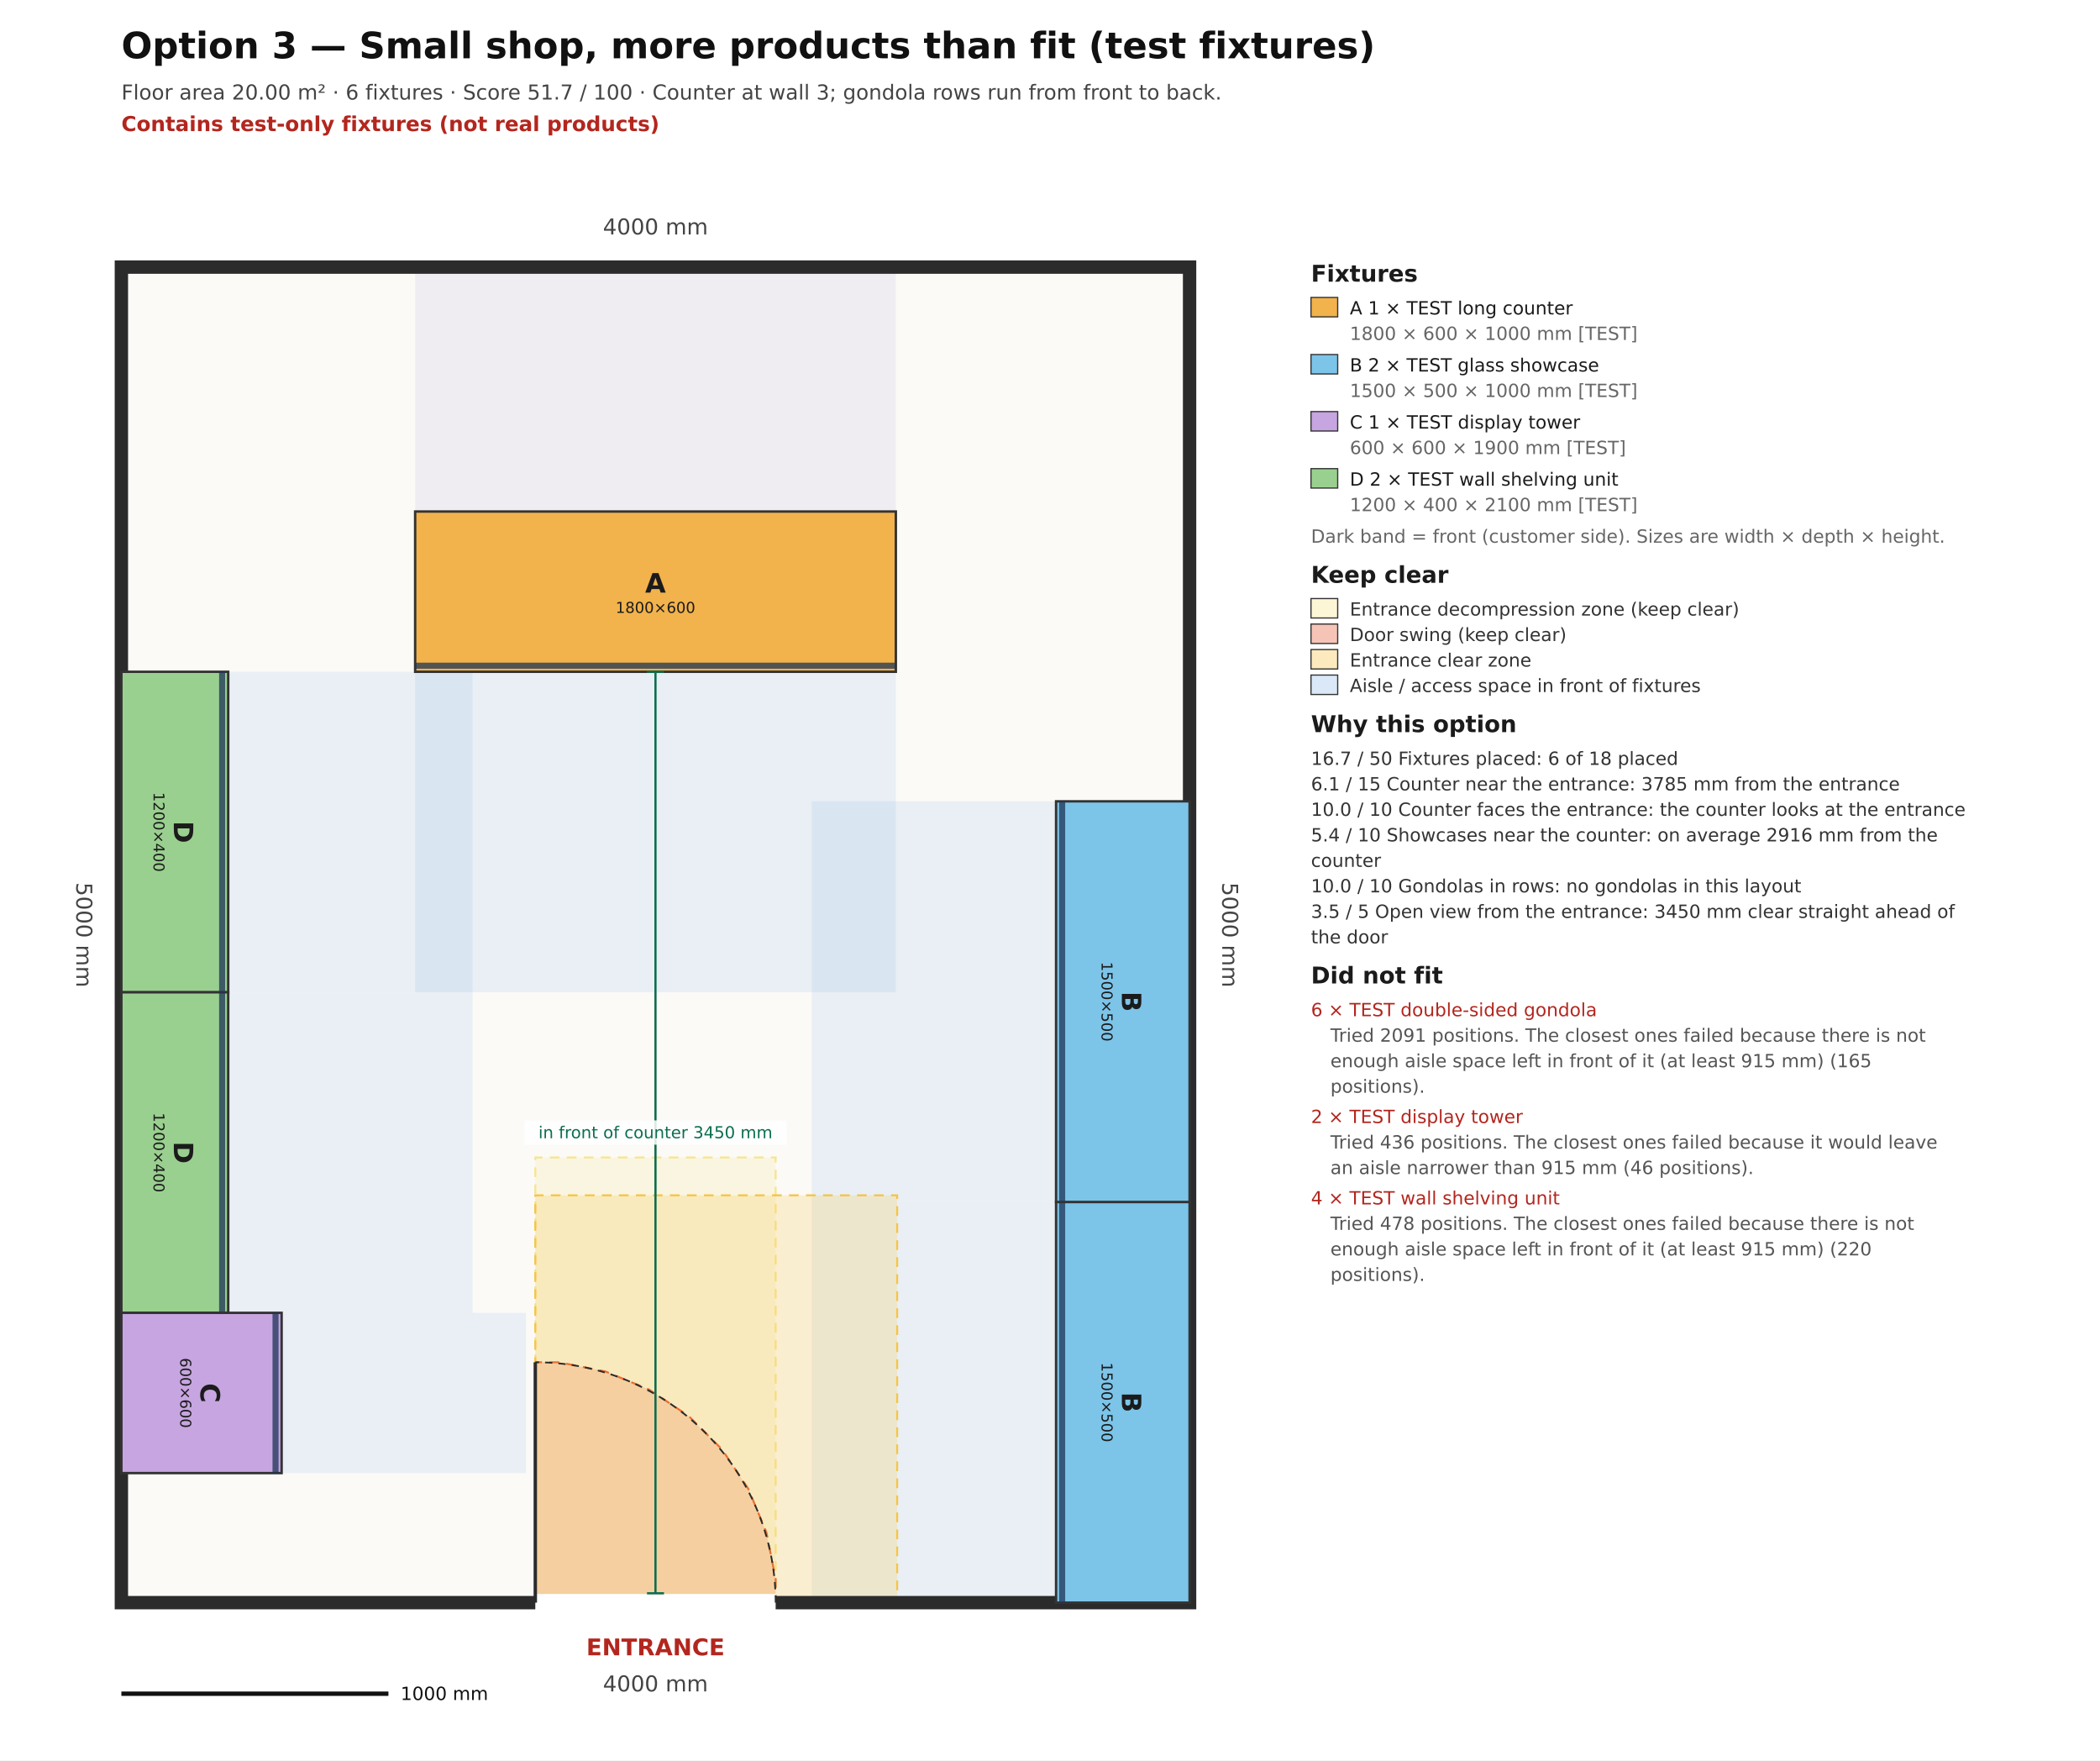
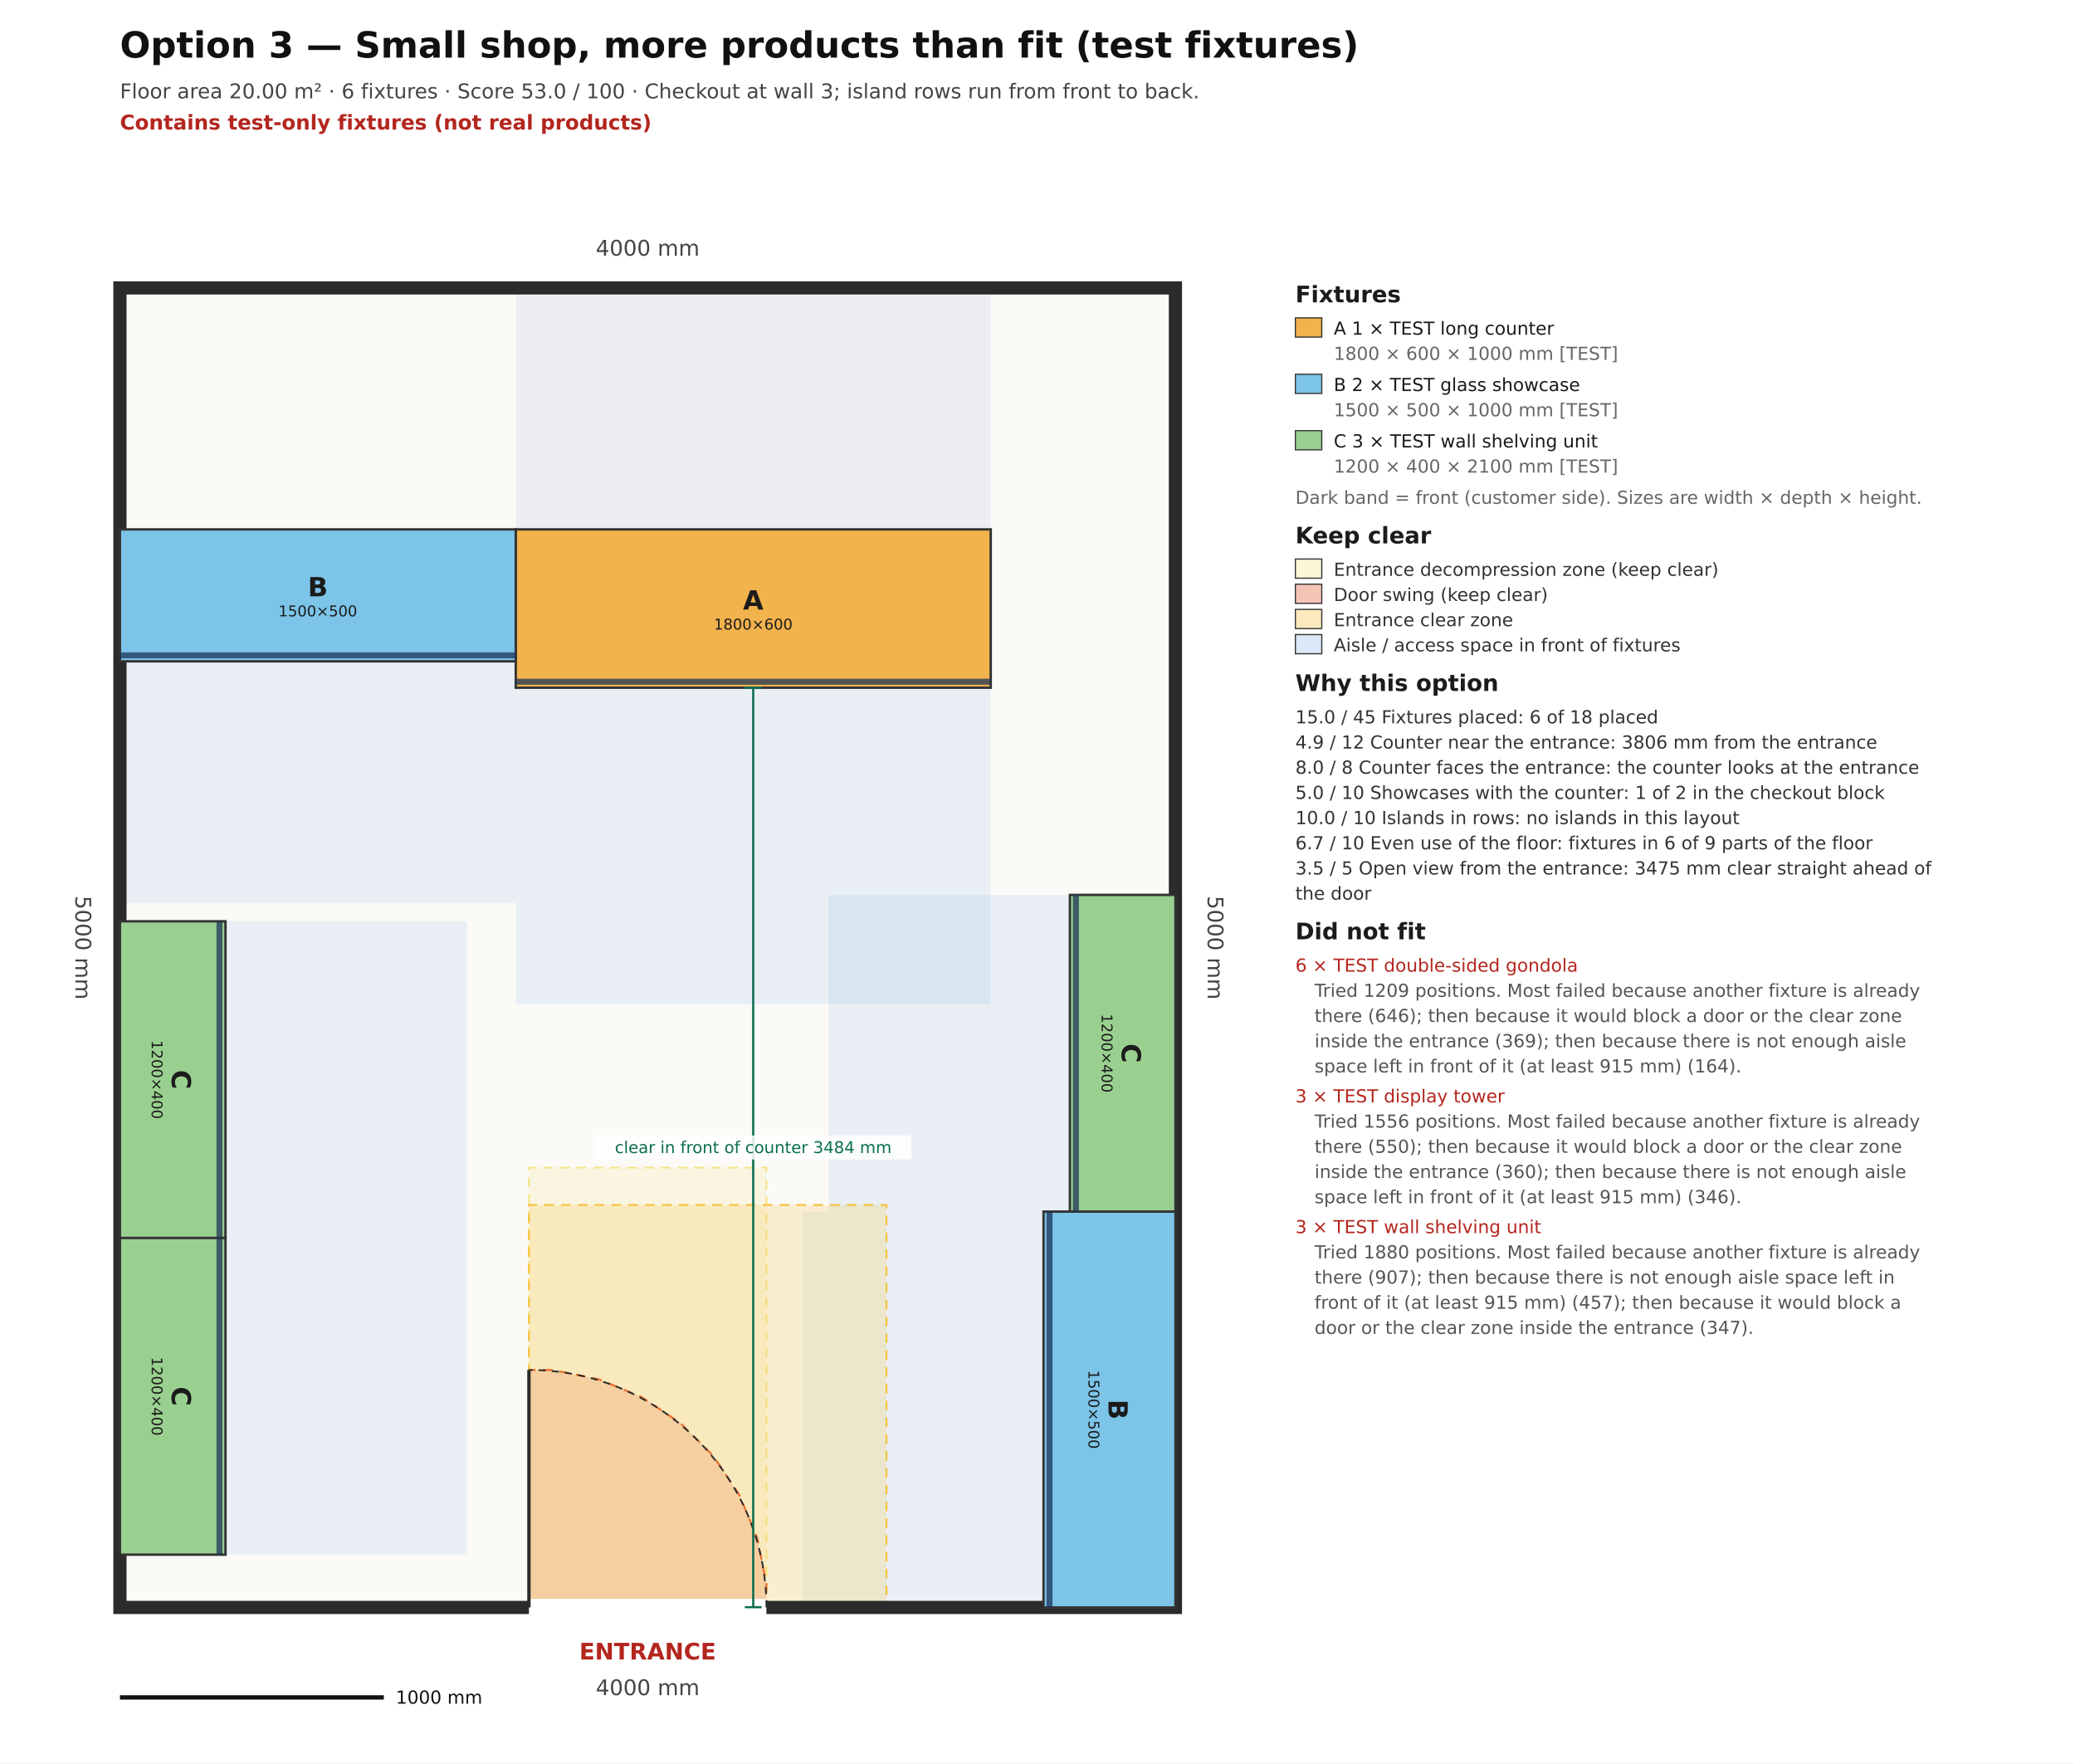
- <svg xmlns="http://www.w3.org/2000/svg" viewBox="0 0 7863.6 6590.9" width="7863.6mm" height="6590.9mm" font-family="DejaVu Sans, Arial, sans-serif">
-   <rect x="0" y="0" width="7863.6" height="6590.9" fill="#ffffff" />
+ <svg xmlns="http://www.w3.org/2000/svg" viewBox="0 0 7863.6 6681.8" width="7863.6mm" height="6681.8mm" font-family="DejaVu Sans, Arial, sans-serif">
+   <rect x="0" y="0" width="7863.6" height="6681.8" fill="#ffffff" />
  <text x="454.5" y="218.2" font-size="136.4" font-weight="bold" fill="#111111">Option 3 — Small shop, more products than fit (test fixtures)</text>
-   <text x="454.5" y="372.7" font-size="77.3" fill="#444444">Floor area 20.00 m²  ·  6 fixtures  ·  Score 51.7 / 100  ·  Counter at wall 3; gondola rows run from front to back.</text>
+   <text x="454.5" y="372.7" font-size="77.3" fill="#444444">Floor area 20.00 m²  ·  6 fixtures  ·  Score 53.0 / 100  ·  Checkout at wall 3; island rows run from front to back.</text>
  <text x="454.5" y="490.9" font-size="77.3" font-weight="bold" fill="#b3261e">Contains test-only fixtures (not real products)</text>
-   <polygon data-role="room-outline" data-plan-points="0.000,0.000 4000.000,0.000 4000.000,5000.000 0.000,5000.000" points="454.545,6000.000 4454.545,6000.000 4454.545,1000.000 454.545,1000.000" fill="#fbfaf7" stroke="none" />
-   <polygon data-access-zone="f01" points="3354.5,2515.0 1554.5,2515.0 1554.5,3715.0 3354.5,3715.0" fill="#4a90d9" fill-opacity="0.10" stroke="none" />
-   <polygon data-access-zone="f01" points="3354.5,1000.0 1554.5,1000.0 1554.5,1915.0 3354.5,1915.0" fill="#8e7cc3" fill-opacity="0.10" stroke="none" />
-   <polygon data-access-zone="f02" points="3954.5,6000.0 3954.5,4500.0 3039.5,4500.0 3039.5,6000.0" fill="#4a90d9" fill-opacity="0.10" stroke="none" />
-   <polygon data-access-zone="f03" points="3954.5,4500.0 3954.5,3000.0 3039.5,3000.0 3039.5,4500.0" fill="#4a90d9" fill-opacity="0.10" stroke="none" />
-   <polygon data-access-zone="f04" points="854.5,2515.0 854.5,3715.0 1769.5,3715.0 1769.5,2515.0" fill="#4a90d9" fill-opacity="0.10" stroke="none" />
-   <polygon data-access-zone="f05" points="854.5,3715.0 854.5,4915.0 1769.5,4915.0 1769.5,3715.0" fill="#4a90d9" fill-opacity="0.10" stroke="none" />
-   <polygon data-access-zone="f06" points="1054.5,4915.0 1054.5,5515.0 1969.5,5515.0 1969.5,4915.0" fill="#4a90d9" fill-opacity="0.10" stroke="none" />
-   <polygon data-zone-id="entrance:decompression" points="2004.5,6000.0 2904.5,6000.0 2904.5,4333.3 2004.5,4333.3" fill="#f6e58d" fill-opacity="0.22" stroke="#f6e58d" stroke-width="7.3" stroke-dasharray="36.4 27.3" />
-   <polygon data-zone-id="entrance:door-swing" points="2004.5,6000.0 2904.5,6000.0 2904.5,5911.4 2870.0,5737.5 2802.1,5573.7 2703.6,5426.3 2578.3,5300.9 2430.9,5202.4 2267.1,5134.6 2093.2,5100.0 2004.5,5100.0" fill="#e4572e" fill-opacity="0.22" stroke="#e4572e" stroke-width="7.3" stroke-dasharray="36.4 27.3" />
-   <polygon data-zone-id="entrance:entrance-clear" points="2004.5,6000.0 3359.5,6000.0 3359.5,4475.0 2004.5,4475.0" fill="#f6c445" fill-opacity="0.22" stroke="#f6c445" stroke-width="7.3" stroke-dasharray="36.4 27.3" />
-   <polygon points="454.5,6000.0 4454.5,6000.0 4454.5,1000.0 454.5,1000.0" fill="none" stroke="#2b2b2b" stroke-width="50.0" stroke-linejoin="miter" />
-   <line data-door-id="entrance" x1="2004.5" y1="6000.0" x2="2904.5" y2="6000.0" stroke="#ffffff" stroke-width="65.0" />
-   <line x1="2004.5" y1="6000.0" x2="2004.5" y2="5100.0" stroke="#2b2b2b" stroke-width="12.7" />
-   <path d="M 2904.5 6000.0 A 900.0 900.0 0 0 0 2004.5 5100.0" fill="none" stroke="#2b2b2b" stroke-width="6.4" stroke-dasharray="27.3 22.7" />
-   <text x="2454.5" y="6172.7" font-size="86.4" font-weight="bold" fill="#b3261e" text-anchor="middle" dominant-baseline="middle">ENTRANCE</text>
-   <text data-wall-index="0" data-length-um="4000000" x="2454.5" y="6309.1" font-size="81.8" fill="#444444" text-anchor="middle" dominant-baseline="middle" transform="rotate(0.0 2454.5 6309.1)">4000 mm</text>
-   <text data-wall-index="1" data-length-um="5000000" x="4600.0" y="3500.0" font-size="81.8" fill="#444444" text-anchor="middle" dominant-baseline="middle" transform="rotate(90.0 4600.0 3500.0)">5000 mm</text>
-   <text data-wall-index="2" data-length-um="4000000" x="2454.5" y="854.5" font-size="81.8" fill="#444444" text-anchor="middle" dominant-baseline="middle" transform="rotate(0.0 2454.5 854.5)">4000 mm</text>
-   <text data-wall-index="3" data-length-um="5000000" x="309.1" y="3500.0" font-size="81.8" fill="#444444" text-anchor="middle" dominant-baseline="middle" transform="rotate(90.0 309.1 3500.0)">5000 mm</text>
-   <polygon data-placement-id="f01" data-product-id="test-counter-long" data-width-um="1800000" data-depth-um="600000" data-plan-points="2900.000,4085.000 1100.000,4085.000 1100.000,3485.000 2900.000,3485.000" points="3354.545,1915.000 1554.545,1915.000 1554.545,2515.000 3354.545,2515.000" fill="#f2b24c" stroke="#333333" stroke-width="9.1" />
-   <line x1="3354.5" y1="2492.3" x2="1554.5" y2="2492.3" stroke="#1d3557" stroke-width="22.7" stroke-opacity="0.75" />
-   <text x="2454.5" y="2184.0" font-size="100.0" font-weight="bold" fill="#1b1b1b" text-anchor="middle" dominant-baseline="central" transform="rotate(0.0 2454.5 2215.0)">A</text>
-   <text x="2454.5" y="2275.0" font-size="56.4" fill="#1b1b1b" text-anchor="middle" dominant-baseline="central" transform="rotate(0.0 2454.5 2215.0)">1800×600</text>
-   <polygon data-placement-id="f02" data-product-id="test-showcase" data-width-um="1500000" data-depth-um="500000" data-plan-points="4000.000,0.000 4000.000,1500.000 3500.000,1500.000 3500.000,0.000" points="4454.545,6000.000 4454.545,4500.000 3954.545,4500.000 3954.545,6000.000" fill="#7cc4e8" stroke="#333333" stroke-width="9.1" />
-   <line x1="3977.3" y1="6000.0" x2="3977.3" y2="4500.0" stroke="#1d3557" stroke-width="22.7" stroke-opacity="0.75" />
-   <text x="4204.5" y="5219.0" font-size="100.0" font-weight="bold" fill="#1b1b1b" text-anchor="middle" dominant-baseline="central" transform="rotate(90.0 4204.5 5250.0)">B</text>
-   <text x="4204.5" y="5310.0" font-size="56.4" fill="#1b1b1b" text-anchor="middle" dominant-baseline="central" transform="rotate(90.0 4204.5 5250.0)">1500×500</text>
-   <polygon data-placement-id="f03" data-product-id="test-showcase" data-width-um="1500000" data-depth-um="500000" data-plan-points="4000.000,1500.000 4000.000,3000.000 3500.000,3000.000 3500.000,1500.000" points="4454.545,4500.000 4454.545,3000.000 3954.545,3000.000 3954.545,4500.000" fill="#7cc4e8" stroke="#333333" stroke-width="9.1" />
-   <line x1="3977.3" y1="4500.0" x2="3977.3" y2="3000.0" stroke="#1d3557" stroke-width="22.7" stroke-opacity="0.75" />
-   <text x="4204.5" y="3719.0" font-size="100.0" font-weight="bold" fill="#1b1b1b" text-anchor="middle" dominant-baseline="central" transform="rotate(90.0 4204.5 3750.0)">B</text>
-   <text x="4204.5" y="3810.0" font-size="56.4" fill="#1b1b1b" text-anchor="middle" dominant-baseline="central" transform="rotate(90.0 4204.5 3750.0)">1500×500</text>
-   <polygon data-placement-id="f04" data-product-id="test-wall-shelf" data-width-um="1200000" data-depth-um="400000" data-plan-points="0.000,3485.000 0.000,2285.000 400.000,2285.000 400.000,3485.000" points="454.545,2515.000 454.545,3715.000 854.545,3715.000 854.545,2515.000" fill="#9ad08f" stroke="#333333" stroke-width="9.1" />
-   <line x1="831.8" y1="2515.0" x2="831.8" y2="3715.0" stroke="#1d3557" stroke-width="22.7" stroke-opacity="0.75" />
-   <text x="654.5" y="3084.0" font-size="100.0" font-weight="bold" fill="#1b1b1b" text-anchor="middle" dominant-baseline="central" transform="rotate(90.0 654.5 3115.0)">D</text>
-   <text x="654.5" y="3175.0" font-size="56.4" fill="#1b1b1b" text-anchor="middle" dominant-baseline="central" transform="rotate(90.0 654.5 3115.0)">1200×400</text>
-   <polygon data-placement-id="f05" data-product-id="test-wall-shelf" data-width-um="1200000" data-depth-um="400000" data-plan-points="0.000,2285.000 0.000,1085.000 400.000,1085.000 400.000,2285.000" points="454.545,3715.000 454.545,4915.000 854.545,4915.000 854.545,3715.000" fill="#9ad08f" stroke="#333333" stroke-width="9.1" />
-   <line x1="831.8" y1="3715.0" x2="831.8" y2="4915.0" stroke="#1d3557" stroke-width="22.7" stroke-opacity="0.75" />
-   <text x="654.5" y="4284.0" font-size="100.0" font-weight="bold" fill="#1b1b1b" text-anchor="middle" dominant-baseline="central" transform="rotate(90.0 654.5 4315.0)">D</text>
-   <text x="654.5" y="4375.0" font-size="56.4" fill="#1b1b1b" text-anchor="middle" dominant-baseline="central" transform="rotate(90.0 654.5 4315.0)">1200×400</text>
-   <polygon data-placement-id="f06" data-product-id="test-tower" data-width-um="600000" data-depth-um="600000" data-plan-points="0.000,1085.000 0.000,485.000 600.000,485.000 600.000,1085.000" points="454.545,4915.000 454.545,5515.000 1054.545,5515.000 1054.545,4915.000" fill="#c6a5e0" stroke="#333333" stroke-width="9.1" />
-   <line x1="1031.8" y1="4915.0" x2="1031.8" y2="5515.0" stroke="#1d3557" stroke-width="22.7" stroke-opacity="0.75" />
-   <text x="754.5" y="5184.0" font-size="100.0" font-weight="bold" fill="#1b1b1b" text-anchor="middle" dominant-baseline="central" transform="rotate(90.0 754.5 5215.0)">C</text>
-   <text x="754.5" y="5275.0" font-size="56.4" fill="#1b1b1b" text-anchor="middle" dominant-baseline="central" transform="rotate(90.0 754.5 5215.0)">600×600</text>
-   <line data-aisle="main" data-width-um="3450000" x1="2454.5" y1="2515.0" x2="2454.5" y2="5965.0" stroke="#0b6e4f" stroke-width="8.2" />
-   <line x1="2486.4" y1="2515.0" x2="2422.7" y2="2515.0" stroke="#0b6e4f" stroke-width="8.2" />
-   <line x1="2486.4" y1="5965.0" x2="2422.7" y2="5965.0" stroke="#0b6e4f" stroke-width="8.2" />
-   <rect x="1963.6" y="4194.5" width="981.8" height="90.9" fill="#ffffff" fill-opacity="0.85" />
-   <text x="2454.5" y="4240.0" font-size="61.8" fill="#0b6e4f" text-anchor="middle" dominant-baseline="central">in front of counter 3450 mm</text>
-   <line x1="454.5" y1="6340.9" x2="1454.5" y2="6340.9" stroke="#111111" stroke-width="16.4" />
-   <text x="1500.0" y="6340.9" font-size="68.2" fill="#111111" dominant-baseline="central">1000 mm</text>
-   <text x="4909.1" y="1054.5" font-size="86.4" font-weight="bold" fill="#1b1b1b">Fixtures</text>
-   <rect x="4909.1" y="1113.6" width="100.0" height="72.7" fill="#f2b24c" fill-opacity="1" stroke="#333333" stroke-width="4.5" />
-   <text x="5054.5" y="1177.3" font-size="68.2" fill="#1b1b1b">A 1 × TEST long counter</text>
-   <text x="5054.5" y="1272.7" font-size="68.2" fill="#666666">1800 × 600 × 1000 mm [TEST]</text>
-   <rect x="4909.1" y="1327.3" width="100.0" height="72.7" fill="#7cc4e8" fill-opacity="1" stroke="#333333" stroke-width="4.5" />
-   <text x="5054.5" y="1390.9" font-size="68.2" fill="#1b1b1b">B 2 × TEST glass showcase</text>
-   <text x="5054.5" y="1486.4" font-size="68.2" fill="#666666">1500 × 500 × 1000 mm [TEST]</text>
-   <rect x="4909.1" y="1540.9" width="100.0" height="72.7" fill="#c6a5e0" fill-opacity="1" stroke="#333333" stroke-width="4.5" />
-   <text x="5054.5" y="1604.5" font-size="68.2" fill="#1b1b1b">C 1 × TEST display tower</text>
-   <text x="5054.5" y="1700.0" font-size="68.2" fill="#666666">600 × 600 × 1900 mm [TEST]</text>
-   <rect x="4909.1" y="1754.5" width="100.0" height="72.7" fill="#9ad08f" fill-opacity="1" stroke="#333333" stroke-width="4.5" />
-   <text x="5054.5" y="1818.2" font-size="68.2" fill="#1b1b1b">D 2 × TEST wall shelving unit</text>
-   <text x="5054.5" y="1913.6" font-size="68.2" fill="#666666">1200 × 400 × 2100 mm [TEST]</text>
-   <text x="4909.1" y="2031.8" font-size="68.2" fill="#666666">Dark band = front (customer side). Sizes are width × depth × height.</text>
-   <text x="4909.1" y="2181.8" font-size="86.4" font-weight="bold" fill="#1b1b1b">Keep clear</text>
-   <rect x="4909.1" y="2240.9" width="100.0" height="72.7" fill="#f6e58d" fill-opacity="0.35" stroke="#333333" stroke-width="4.5" />
-   <text x="5054.5" y="2304.5" font-size="68.2" fill="#333333">Entrance decompression zone (keep clear)</text>
-   <rect x="4909.1" y="2336.4" width="100.0" height="72.7" fill="#e4572e" fill-opacity="0.35" stroke="#333333" stroke-width="4.5" />
-   <text x="5054.5" y="2400.0" font-size="68.2" fill="#333333">Door swing (keep clear)</text>
-   <rect x="4909.1" y="2431.8" width="100.0" height="72.7" fill="#f6c445" fill-opacity="0.35" stroke="#333333" stroke-width="4.5" />
-   <text x="5054.5" y="2495.5" font-size="68.2" fill="#333333">Entrance clear zone</text>
-   <rect x="4909.1" y="2527.3" width="100.0" height="72.7" fill="#4a90d9" fill-opacity="0.2" stroke="#333333" stroke-width="4.5" />
-   <text x="5054.5" y="2590.9" font-size="68.2" fill="#333333">Aisle / access space in front of fixtures</text>
-   <text x="4909.1" y="2740.9" font-size="86.4" font-weight="bold" fill="#1b1b1b">Why this option</text>
-   <text x="4909.1" y="2863.6" font-size="68.2" fill="#333333">16.7 / 50 Fixtures placed: 6 of 18 placed</text>
-   <text x="4909.1" y="2959.1" font-size="68.2" fill="#333333">6.1 / 15 Counter near the entrance: 3785 mm from the entrance</text>
-   <text x="4909.1" y="3054.5" font-size="68.2" fill="#333333">10.0 / 10 Counter faces the entrance: the counter looks at the entrance</text>
-   <text x="4909.1" y="3150.0" font-size="68.2" fill="#333333">5.4 / 10 Showcases near the counter: on average 2916 mm from the</text>
-   <text x="4909.1" y="3245.5" font-size="68.2" fill="#333333">counter</text>
-   <text x="4909.1" y="3340.9" font-size="68.2" fill="#333333">10.0 / 10 Gondolas in rows: no gondolas in this layout</text>
-   <text x="4909.1" y="3436.4" font-size="68.2" fill="#333333">3.5 / 5 Open view from the entrance: 3450 mm clear straight ahead of</text>
-   <text x="4909.1" y="3531.8" font-size="68.2" fill="#333333">the door</text>
-   <text x="4909.1" y="3681.8" font-size="86.4" font-weight="bold" fill="#1b1b1b">Did not fit</text>
-   <text x="4909.1" y="3804.5" font-size="68.2" fill="#b3261e">6 × TEST double-sided gondola</text>
-   <text x="4981.8" y="3900.0" font-size="68.2" fill="#555555">Tried 2091 positions. The closest ones failed because there is not</text>
-   <text x="4981.8" y="3995.5" font-size="68.2" fill="#555555">enough aisle space left in front of it (at least 915 mm) (165</text>
-   <text x="4981.8" y="4090.9" font-size="68.2" fill="#555555">positions).</text>
-   <text x="4909.1" y="4204.5" font-size="68.2" fill="#b3261e">2 × TEST display tower</text>
-   <text x="4981.8" y="4300.0" font-size="68.2" fill="#555555">Tried 436 positions. The closest ones failed because it would leave</text>
-   <text x="4981.8" y="4395.5" font-size="68.2" fill="#555555">an aisle narrower than 915 mm (46 positions).</text>
-   <text x="4909.1" y="4509.1" font-size="68.2" fill="#b3261e">4 × TEST wall shelving unit</text>
-   <text x="4981.8" y="4604.5" font-size="68.2" fill="#555555">Tried 478 positions. The closest ones failed because there is not</text>
-   <text x="4981.8" y="4700.0" font-size="68.2" fill="#555555">enough aisle space left in front of it (at least 915 mm) (220</text>
-   <text x="4981.8" y="4795.5" font-size="68.2" fill="#555555">positions).</text>
+   <polygon data-role="room-outline" data-plan-points="0.000,0.000 4000.000,0.000 4000.000,5000.000 0.000,5000.000" points="454.545,6090.909 4454.545,6090.909 4454.545,1090.909 454.545,1090.909" fill="#fbfaf7" stroke="none" />
+   <polygon data-access-zone="f01" points="3754.5,2605.9 1954.5,2605.9 1954.5,3805.9 3754.5,3805.9" fill="#4a90d9" fill-opacity="0.10" stroke="none" />
+   <polygon data-access-zone="f01" points="3754.5,1090.9 1954.5,1090.9 1954.5,2005.9 3754.5,2005.9" fill="#8e7cc3" fill-opacity="0.10" stroke="none" />
+   <polygon data-access-zone="f02" points="1954.5,2505.9 454.5,2505.9 454.5,3420.9 1954.5,3420.9" fill="#4a90d9" fill-opacity="0.10" stroke="none" />
+   <polygon data-access-zone="f03" points="3954.5,6090.9 3954.5,4590.9 3039.5,4590.9 3039.5,6090.9" fill="#4a90d9" fill-opacity="0.10" stroke="none" />
+   <polygon data-access-zone="f04" points="4054.5,4590.9 4054.5,3390.9 3139.5,3390.9 3139.5,4590.9" fill="#4a90d9" fill-opacity="0.10" stroke="none" />
+   <polygon data-access-zone="f05" points="854.5,3490.9 854.5,4690.9 1769.5,4690.9 1769.5,3490.9" fill="#4a90d9" fill-opacity="0.10" stroke="none" />
+   <polygon data-access-zone="f06" points="854.5,4690.9 854.5,5890.9 1769.5,5890.9 1769.5,4690.9" fill="#4a90d9" fill-opacity="0.10" stroke="none" />
+   <polygon data-zone-id="entrance:decompression" points="2004.5,6090.9 2904.5,6090.9 2904.5,4424.2 2004.5,4424.2" fill="#f6e58d" fill-opacity="0.22" stroke="#f6e58d" stroke-width="7.3" stroke-dasharray="36.4 27.3" />
+   <polygon data-zone-id="entrance:door-swing" points="2004.5,6090.9 2904.5,6090.9 2904.5,6002.3 2870.0,5828.4 2802.1,5664.6 2703.6,5517.2 2578.3,5391.8 2430.9,5293.3 2267.1,5225.5 2093.2,5190.9 2004.5,5190.9" fill="#e4572e" fill-opacity="0.22" stroke="#e4572e" stroke-width="7.3" stroke-dasharray="36.4 27.3" />
+   <polygon data-zone-id="entrance:entrance-clear" points="2004.5,6090.9 3359.5,6090.9 3359.5,4565.9 2004.5,4565.9" fill="#f6c445" fill-opacity="0.22" stroke="#f6c445" stroke-width="7.3" stroke-dasharray="36.4 27.3" />
+   <polygon points="454.5,6090.9 4454.5,6090.9 4454.5,1090.9 454.5,1090.9" fill="none" stroke="#2b2b2b" stroke-width="50.0" stroke-linejoin="miter" />
+   <line data-door-id="entrance" x1="2004.5" y1="6090.9" x2="2904.5" y2="6090.9" stroke="#ffffff" stroke-width="65.0" />
+   <line x1="2004.5" y1="6090.9" x2="2004.5" y2="5190.9" stroke="#2b2b2b" stroke-width="12.7" />
+   <path d="M 2904.5 6090.9 A 900.0 900.0 0 0 0 2004.5 5190.9" fill="none" stroke="#2b2b2b" stroke-width="6.4" stroke-dasharray="27.3 22.7" />
+   <text x="2454.5" y="6263.6" font-size="86.4" font-weight="bold" fill="#b3261e" text-anchor="middle" dominant-baseline="middle">ENTRANCE</text>
+   <text data-wall-index="0" data-length-um="4000000" x="2454.5" y="6400.0" font-size="81.8" fill="#444444" text-anchor="middle" dominant-baseline="middle" transform="rotate(0.0 2454.5 6400.0)">4000 mm</text>
+   <text data-wall-index="1" data-length-um="5000000" x="4600.0" y="3590.9" font-size="81.8" fill="#444444" text-anchor="middle" dominant-baseline="middle" transform="rotate(90.0 4600.0 3590.9)">5000 mm</text>
+   <text data-wall-index="2" data-length-um="4000000" x="2454.5" y="945.5" font-size="81.8" fill="#444444" text-anchor="middle" dominant-baseline="middle" transform="rotate(0.0 2454.5 945.5)">4000 mm</text>
+   <text data-wall-index="3" data-length-um="5000000" x="309.1" y="3590.9" font-size="81.8" fill="#444444" text-anchor="middle" dominant-baseline="middle" transform="rotate(90.0 309.1 3590.9)">5000 mm</text>
+   <polygon data-placement-id="f01" data-product-id="test-counter-long" data-width-um="1800000" data-depth-um="600000" data-plan-points="3300.000,4085.000 1500.000,4085.000 1500.000,3485.000 3300.000,3485.000" points="3754.545,2005.909 1954.545,2005.909 1954.545,2605.909 3754.545,2605.909" fill="#f2b24c" stroke="#333333" stroke-width="9.1" />
+   <line x1="3754.5" y1="2583.2" x2="1954.5" y2="2583.2" stroke="#1d3557" stroke-width="22.7" stroke-opacity="0.75" />
+   <text data-label-for="f01" x="2854.5" y="2274.9" font-size="100.0" font-weight="bold" fill="#1b1b1b" text-anchor="middle" dominant-baseline="central" transform="rotate(0.0 2854.5 2305.9)">A</text>
+   <text x="2854.5" y="2365.9" font-size="56.4" fill="#1b1b1b" text-anchor="middle" dominant-baseline="central" transform="rotate(0.0 2854.5 2305.9)">1800×600</text>
+   <polygon data-placement-id="f02" data-product-id="test-showcase" data-width-um="1500000" data-depth-um="500000" data-plan-points="1500.000,4085.000 0.000,4085.000 0.000,3585.000 1500.000,3585.000" points="1954.545,2005.909 454.545,2005.909 454.545,2505.909 1954.545,2505.909" fill="#7cc4e8" stroke="#333333" stroke-width="9.1" />
+   <line x1="1954.5" y1="2483.2" x2="454.5" y2="2483.2" stroke="#1d3557" stroke-width="22.7" stroke-opacity="0.75" />
+   <text data-label-for="f02" x="1204.5" y="2224.9" font-size="100.0" font-weight="bold" fill="#1b1b1b" text-anchor="middle" dominant-baseline="central" transform="rotate(0.0 1204.5 2255.9)">B</text>
+   <text x="1204.5" y="2315.9" font-size="56.4" fill="#1b1b1b" text-anchor="middle" dominant-baseline="central" transform="rotate(0.0 1204.5 2255.9)">1500×500</text>
+   <polygon data-placement-id="f03" data-product-id="test-showcase" data-width-um="1500000" data-depth-um="500000" data-plan-points="4000.000,0.000 4000.000,1500.000 3500.000,1500.000 3500.000,0.000" points="4454.545,6090.909 4454.545,4590.909 3954.545,4590.909 3954.545,6090.909" fill="#7cc4e8" stroke="#333333" stroke-width="9.1" />
+   <line x1="3977.3" y1="6090.9" x2="3977.3" y2="4590.9" stroke="#1d3557" stroke-width="22.7" stroke-opacity="0.75" />
+   <text data-label-for="f03" x="4204.5" y="5309.9" font-size="100.0" font-weight="bold" fill="#1b1b1b" text-anchor="middle" dominant-baseline="central" transform="rotate(90.0 4204.5 5340.9)">B</text>
+   <text x="4204.5" y="5400.9" font-size="56.4" fill="#1b1b1b" text-anchor="middle" dominant-baseline="central" transform="rotate(90.0 4204.5 5340.9)">1500×500</text>
+   <polygon data-placement-id="f04" data-product-id="test-wall-shelf" data-width-um="1200000" data-depth-um="400000" data-plan-points="4000.000,1500.000 4000.000,2700.000 3600.000,2700.000 3600.000,1500.000" points="4454.545,4590.909 4454.545,3390.909 4054.545,3390.909 4054.545,4590.909" fill="#9ad08f" stroke="#333333" stroke-width="9.1" />
+   <line x1="4077.3" y1="4590.9" x2="4077.3" y2="3390.9" stroke="#1d3557" stroke-width="22.7" stroke-opacity="0.75" />
+   <text data-label-for="f04" x="4254.5" y="3959.9" font-size="100.0" font-weight="bold" fill="#1b1b1b" text-anchor="middle" dominant-baseline="central" transform="rotate(90.0 4254.5 3990.9)">C</text>
+   <text x="4254.5" y="4050.9" font-size="56.4" fill="#1b1b1b" text-anchor="middle" dominant-baseline="central" transform="rotate(90.0 4254.5 3990.9)">1200×400</text>
+   <polygon data-placement-id="f05" data-product-id="test-wall-shelf" data-width-um="1200000" data-depth-um="400000" data-plan-points="0.000,2600.000 0.000,1400.000 400.000,1400.000 400.000,2600.000" points="454.545,3490.909 454.545,4690.909 854.545,4690.909 854.545,3490.909" fill="#9ad08f" stroke="#333333" stroke-width="9.1" />
+   <line x1="831.8" y1="3490.9" x2="831.8" y2="4690.9" stroke="#1d3557" stroke-width="22.7" stroke-opacity="0.75" />
+   <text data-label-for="f05" x="654.5" y="4059.9" font-size="100.0" font-weight="bold" fill="#1b1b1b" text-anchor="middle" dominant-baseline="central" transform="rotate(90.0 654.5 4090.9)">C</text>
+   <text x="654.5" y="4150.9" font-size="56.4" fill="#1b1b1b" text-anchor="middle" dominant-baseline="central" transform="rotate(90.0 654.5 4090.9)">1200×400</text>
+   <polygon data-placement-id="f06" data-product-id="test-wall-shelf" data-width-um="1200000" data-depth-um="400000" data-plan-points="0.000,1400.000 0.000,200.000 400.000,200.000 400.000,1400.000" points="454.545,4690.909 454.545,5890.909 854.545,5890.909 854.545,4690.909" fill="#9ad08f" stroke="#333333" stroke-width="9.1" />
+   <line x1="831.8" y1="4690.9" x2="831.8" y2="5890.9" stroke="#1d3557" stroke-width="22.7" stroke-opacity="0.75" />
+   <text data-label-for="f06" x="654.5" y="5259.9" font-size="100.0" font-weight="bold" fill="#1b1b1b" text-anchor="middle" dominant-baseline="central" transform="rotate(90.0 654.5 5290.9)">C</text>
+   <text x="654.5" y="5350.9" font-size="56.4" fill="#1b1b1b" text-anchor="middle" dominant-baseline="central" transform="rotate(90.0 654.5 5290.9)">1200×400</text>
+   <line data-aisle="main" data-width-um="3484000" x1="2854.5" y1="2605.9" x2="2854.5" y2="6089.9" stroke="#0b6e4f" stroke-width="8.2" />
+   <line x1="2886.4" y1="2605.9" x2="2822.7" y2="2605.9" stroke="#0b6e4f" stroke-width="8.2" />
+   <line x1="2886.4" y1="6089.9" x2="2822.7" y2="6089.9" stroke="#0b6e4f" stroke-width="8.2" />
+   <rect x="2254.5" y="4302.5" width="1200.0" height="90.9" fill="#ffffff" fill-opacity="0.85" />
+   <text x="2854.5" y="4347.9" font-size="61.8" fill="#0b6e4f" text-anchor="middle" dominant-baseline="central">clear in front of counter 3484 mm</text>
+   <line x1="454.5" y1="6431.8" x2="1454.5" y2="6431.8" stroke="#111111" stroke-width="16.4" />
+   <text x="1500.0" y="6431.8" font-size="68.2" fill="#111111" dominant-baseline="central">1000 mm</text>
+   <text x="4909.1" y="1145.5" font-size="86.4" font-weight="bold" fill="#1b1b1b">Fixtures</text>
+   <rect x="4909.1" y="1204.5" width="100.0" height="72.7" fill="#f2b24c" fill-opacity="1" stroke="#333333" stroke-width="4.5" />
+   <text x="5054.5" y="1268.2" font-size="68.2" fill="#1b1b1b">A 1 × TEST long counter</text>
+   <text x="5054.5" y="1363.6" font-size="68.2" fill="#666666">1800 × 600 × 1000 mm [TEST]</text>
+   <rect x="4909.1" y="1418.2" width="100.0" height="72.7" fill="#7cc4e8" fill-opacity="1" stroke="#333333" stroke-width="4.5" />
+   <text x="5054.5" y="1481.8" font-size="68.2" fill="#1b1b1b">B 2 × TEST glass showcase</text>
+   <text x="5054.5" y="1577.3" font-size="68.2" fill="#666666">1500 × 500 × 1000 mm [TEST]</text>
+   <rect x="4909.1" y="1631.8" width="100.0" height="72.7" fill="#9ad08f" fill-opacity="1" stroke="#333333" stroke-width="4.5" />
+   <text x="5054.5" y="1695.5" font-size="68.2" fill="#1b1b1b">C 3 × TEST wall shelving unit</text>
+   <text x="5054.5" y="1790.9" font-size="68.2" fill="#666666">1200 × 400 × 2100 mm [TEST]</text>
+   <text x="4909.1" y="1909.1" font-size="68.2" fill="#666666">Dark band = front (customer side). Sizes are width × depth × height.</text>
+   <text x="4909.1" y="2059.1" font-size="86.4" font-weight="bold" fill="#1b1b1b">Keep clear</text>
+   <rect x="4909.1" y="2118.2" width="100.0" height="72.7" fill="#f6e58d" fill-opacity="0.35" stroke="#333333" stroke-width="4.5" />
+   <text x="5054.5" y="2181.8" font-size="68.2" fill="#333333">Entrance decompression zone (keep clear)</text>
+   <rect x="4909.1" y="2213.6" width="100.0" height="72.7" fill="#e4572e" fill-opacity="0.35" stroke="#333333" stroke-width="4.5" />
+   <text x="5054.5" y="2277.3" font-size="68.2" fill="#333333">Door swing (keep clear)</text>
+   <rect x="4909.1" y="2309.1" width="100.0" height="72.7" fill="#f6c445" fill-opacity="0.35" stroke="#333333" stroke-width="4.5" />
+   <text x="5054.5" y="2372.7" font-size="68.2" fill="#333333">Entrance clear zone</text>
+   <rect x="4909.1" y="2404.5" width="100.0" height="72.7" fill="#4a90d9" fill-opacity="0.2" stroke="#333333" stroke-width="4.5" />
+   <text x="5054.5" y="2468.2" font-size="68.2" fill="#333333">Aisle / access space in front of fixtures</text>
+   <text x="4909.1" y="2618.2" font-size="86.4" font-weight="bold" fill="#1b1b1b">Why this option</text>
+   <text x="4909.1" y="2740.9" font-size="68.2" fill="#333333">15.0 / 45 Fixtures placed: 6 of 18 placed</text>
+   <text x="4909.1" y="2836.4" font-size="68.2" fill="#333333">4.9 / 12 Counter near the entrance: 3806 mm from the entrance</text>
+   <text x="4909.1" y="2931.8" font-size="68.2" fill="#333333">8.0 / 8 Counter faces the entrance: the counter looks at the entrance</text>
+   <text x="4909.1" y="3027.3" font-size="68.2" fill="#333333">5.0 / 10 Showcases with the counter: 1 of 2 in the checkout block</text>
+   <text x="4909.1" y="3122.7" font-size="68.2" fill="#333333">10.0 / 10 Islands in rows: no islands in this layout</text>
+   <text x="4909.1" y="3218.2" font-size="68.2" fill="#333333">6.7 / 10 Even use of the floor: fixtures in 6 of 9 parts of the floor</text>
+   <text x="4909.1" y="3313.6" font-size="68.2" fill="#333333">3.5 / 5 Open view from the entrance: 3475 mm clear straight ahead of</text>
+   <text x="4909.1" y="3409.1" font-size="68.2" fill="#333333">the door</text>
+   <text x="4909.1" y="3559.1" font-size="86.4" font-weight="bold" fill="#1b1b1b">Did not fit</text>
+   <text x="4909.1" y="3681.8" font-size="68.2" fill="#b3261e">6 × TEST double-sided gondola</text>
+   <text x="4981.8" y="3777.3" font-size="68.2" fill="#555555">Tried 1209 positions. Most failed because another fixture is already</text>
+   <text x="4981.8" y="3872.7" font-size="68.2" fill="#555555">there (646); then because it would block a door or the clear zone</text>
+   <text x="4981.8" y="3968.2" font-size="68.2" fill="#555555">inside the entrance (369); then because there is not enough aisle</text>
+   <text x="4981.8" y="4063.6" font-size="68.2" fill="#555555">space left in front of it (at least 915 mm) (164).</text>
+   <text x="4909.1" y="4177.3" font-size="68.2" fill="#b3261e">3 × TEST display tower</text>
+   <text x="4981.8" y="4272.7" font-size="68.2" fill="#555555">Tried 1556 positions. Most failed because another fixture is already</text>
+   <text x="4981.8" y="4368.2" font-size="68.2" fill="#555555">there (550); then because it would block a door or the clear zone</text>
+   <text x="4981.8" y="4463.6" font-size="68.2" fill="#555555">inside the entrance (360); then because there is not enough aisle</text>
+   <text x="4981.8" y="4559.1" font-size="68.2" fill="#555555">space left in front of it (at least 915 mm) (346).</text>
+   <text x="4909.1" y="4672.7" font-size="68.2" fill="#b3261e">3 × TEST wall shelving unit</text>
+   <text x="4981.8" y="4768.2" font-size="68.2" fill="#555555">Tried 1880 positions. Most failed because another fixture is already</text>
+   <text x="4981.8" y="4863.6" font-size="68.2" fill="#555555">there (907); then because there is not enough aisle space left in</text>
+   <text x="4981.8" y="4959.1" font-size="68.2" fill="#555555">front of it (at least 915 mm) (457); then because it would block a</text>
+   <text x="4981.8" y="5054.5" font-size="68.2" fill="#555555">door or the clear zone inside the entrance (347).</text>
</svg>
